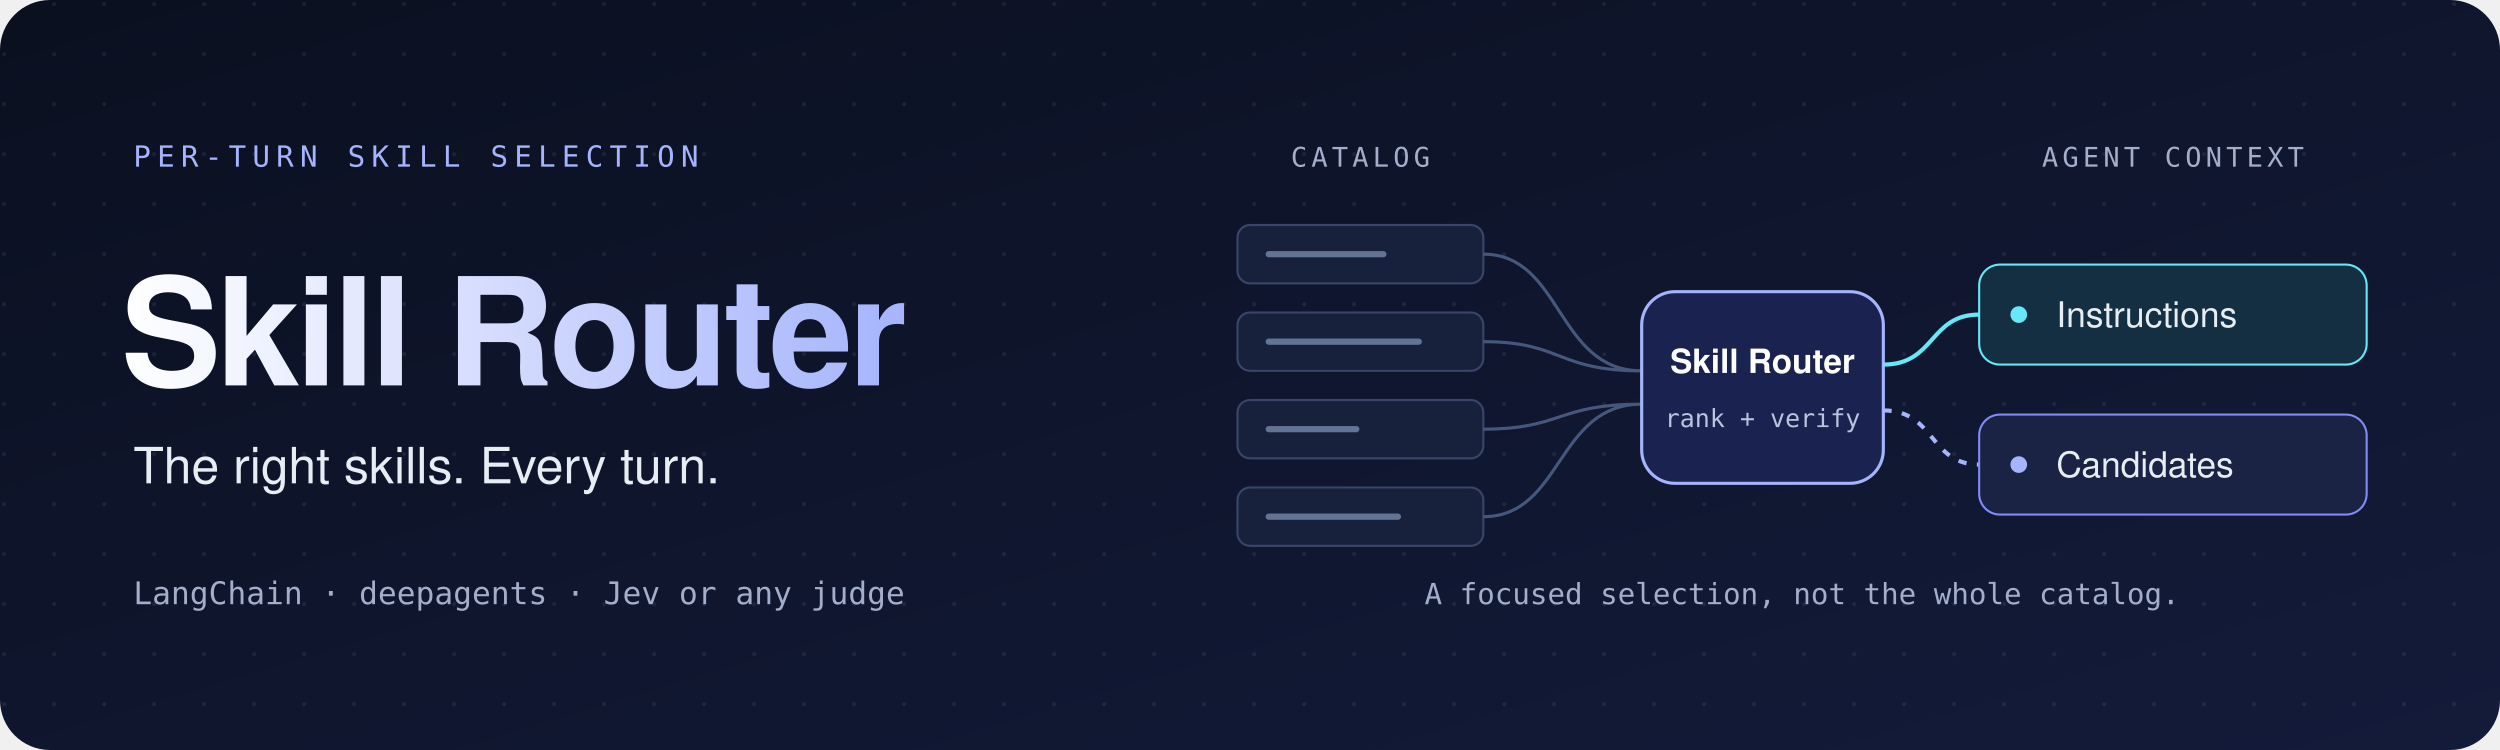
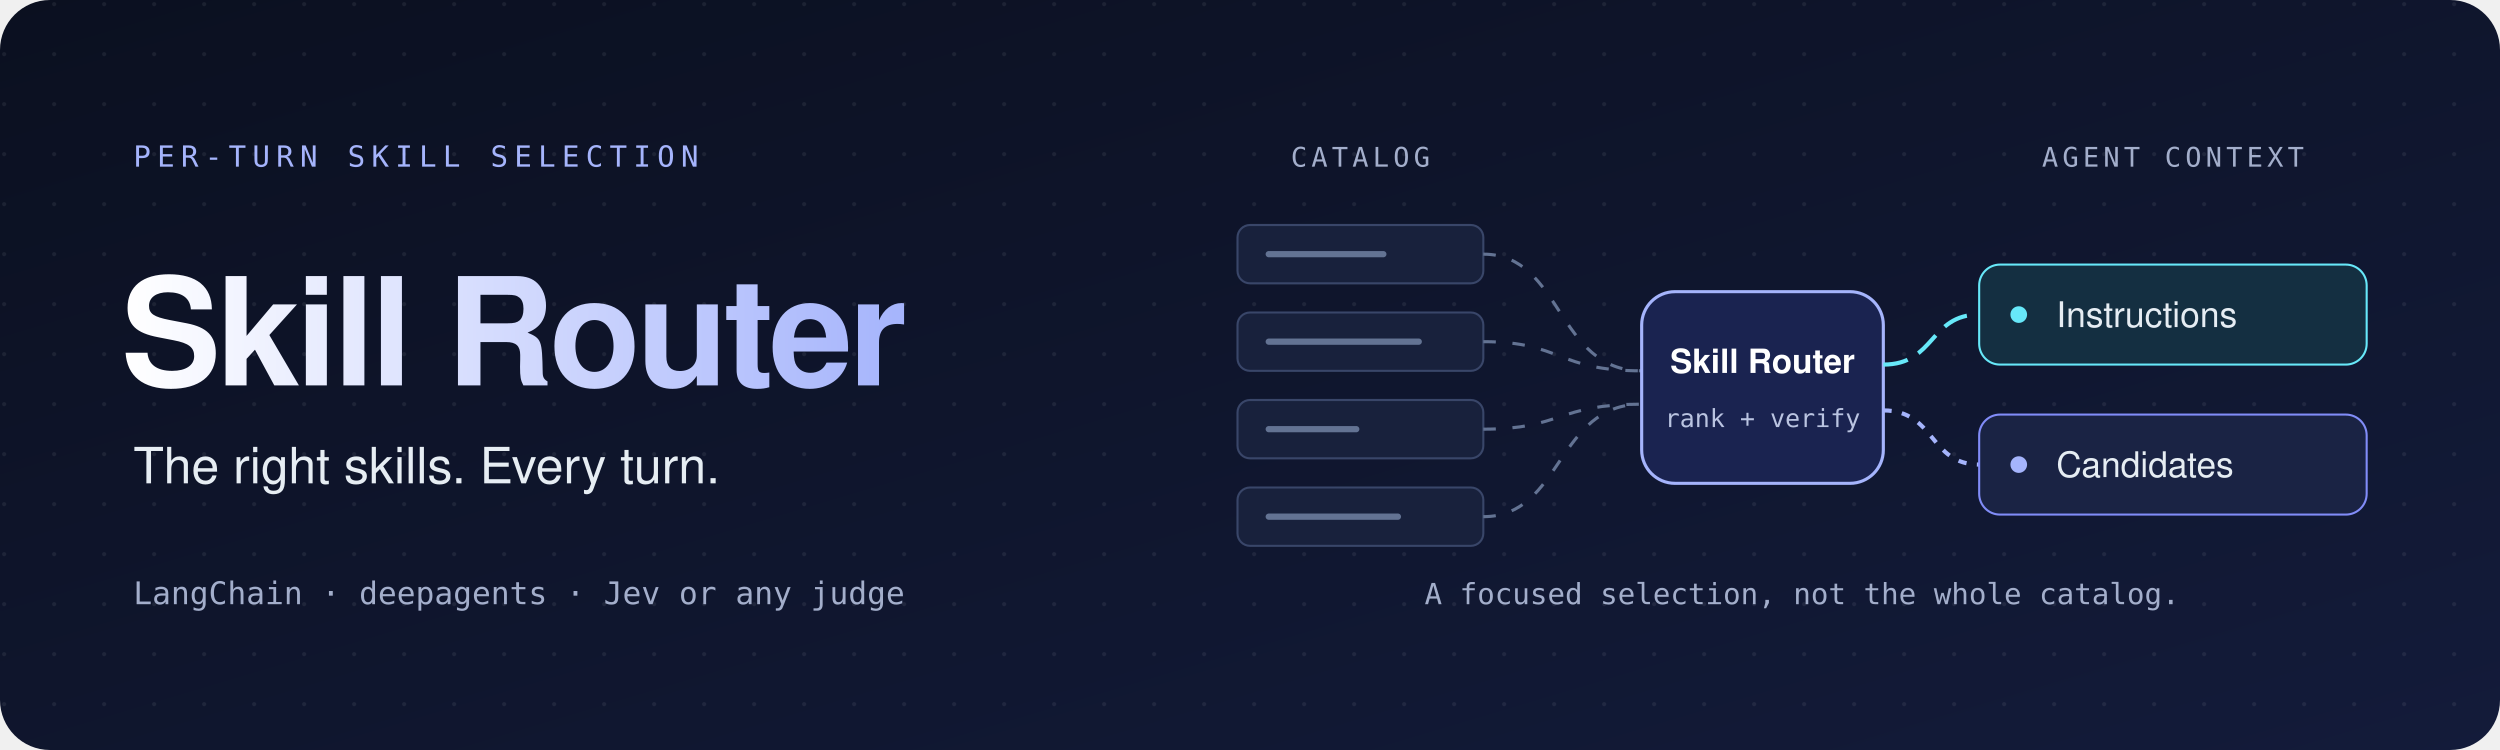
<svg xmlns="http://www.w3.org/2000/svg" width="1200" height="360" viewBox="0 0 1200 360" role="img" aria-labelledby="title desc">
  <defs>
    <linearGradient id="bg" x2="1" y2="1">
      <stop stop-color="#0b1020" />
      <stop offset="1" stop-color="#131b3a" />
    </linearGradient>
    <linearGradient id="word">
      <stop stop-color="#ffffff" />
      <stop offset="1" stop-color="#a5b4fc" />
    </linearGradient>
    <pattern id="dots" width="24" height="24" patternUnits="userSpaceOnUse">
      <circle cx="2" cy="2" r="1" fill="#ffffff" opacity="0.07" />
    </pattern>
  </defs>
  <style>
    text { font-family: -apple-system, BlinkMacSystemFont, 'Segoe UI', Helvetica, Arial, sans-serif; }
    .mono { font-family: ui-monospace, SFMono-Regular, Menlo, Consolas, monospace; }
    .caption { font-size: 13px; letter-spacing: 2px; fill: #a3aecb; }
+     .flow { stroke-dasharray: 6 8; animation: flow 1.6s linear infinite; }
+     .load { stroke-dasharray: 12 6; animation: load 1.2s linear infinite; }
+     .offer { stroke-dasharray: 4 5; animation: offer 1.8s linear infinite; }
+     @keyframes flow { to { stroke-dashoffset: -28; } }
+     @keyframes load { to { stroke-dashoffset: -36; } }
+     @keyframes offer { to { stroke-dashoffset: -18; } }
+     @media (prefers-reduced-motion: reduce) { .flow, .load, .offer { animation: none; } }
  </style>
  <rect width="1200" height="360" rx="24" fill="url(#bg)" />
  <rect width="1200" height="360" rx="24" fill="url(#dots)" />
  <text x="64" y="80" class="mono" font-size="14" letter-spacing="3" fill="#a5b4fc">PER-TURN SKILL SELECTION</text>
  <text x="58" y="185" font-size="72" font-weight="800" letter-spacing="-2" fill="url(#word)">Skill Router</text>
  <text x="64" y="232" font-size="24" fill="#e6edf3">The right skills. Every turn.</text>
  <text x="64" y="290" class="mono" font-size="15" fill="#a3aecb">LangChain · deepagents · Jev or any judge</text>
  <text x="653" y="80" text-anchor="middle" class="mono caption">CATALOG</text>
  <text x="1043" y="80" text-anchor="middle" class="mono caption">AGENT CONTEXT</text>
  <g fill="#18213c" stroke="#394669">
    <rect x="594" y="108" width="118" height="28" rx="6" />
    <rect x="594" y="150" width="118" height="28" rx="6" />
    <rect x="594" y="192" width="118" height="28" rx="6" />
    <rect x="594" y="234" width="118" height="28" rx="6" />
  </g>
  <g stroke="#637393" stroke-width="3" stroke-linecap="round">
    <path d="M609 122h55 M609 164h72 M609 206h42 M609 248h62" />
  </g>
-   <g fill="none" stroke="#46577e" stroke-width="1.5">
-     <path d="M712 122C750 122 747 178 788 178 M712 164C750 164 747 178 788 178" />
-     <path d="M712 206C750 206 747 194 788 194 M712 248C750 248 747 194 788 194" />
+   <g fill="none" stroke="#637393" stroke-width="1.5">
+     <path class="flow" d="M712 122C750 122 747 178 788 178 M712 164C750 164 747 178 788 178" />
+     <path class="flow" d="M712 206C750 206 747 194 788 194 M712 248C750 248 747 194 788 194" />
  </g>
  <rect x="788" y="140" width="116" height="92" rx="16" fill="#1a2350" stroke="#a5b4fc" stroke-width="1.5" />
  <text x="846" y="179" text-anchor="middle" font-size="16" font-weight="700" fill="#ffffff">Skill Router</text>
  <text x="846" y="205" text-anchor="middle" class="mono" font-size="12" fill="#bac4e1">rank + verify</text>
-   <path d="M904 175C929 175 926 151 950 151" fill="none" stroke="#67e8f9" stroke-width="2" />
-   <path d="M904 197C929 197 926 223 950 223" fill="none" stroke="#a5b4fc" stroke-width="2" stroke-dasharray="4 5" />
+   <path class="load" d="M904 175C929 175 926 151 950 151" fill="none" stroke="#67e8f9" stroke-width="2" />
+   <path class="offer" d="M904 197C929 197 926 223 950 223" fill="none" stroke="#a5b4fc" stroke-width="2" />
  <rect x="950" y="127" width="186" height="48" rx="10" fill="#142f41" stroke="#67e8f9" />
  <circle cx="969" cy="151" r="4" fill="#67e8f9" />
  <text x="987" y="157" font-size="17" fill="#e6edf3">Instructions</text>
  <rect x="950" y="199" width="186" height="48" rx="10" fill="#1a2344" stroke="#818cf8" />
  <circle cx="969" cy="223" r="4" fill="#a5b4fc" />
  <text x="987" y="229" font-size="17" fill="#e6edf3">Candidates</text>
  <text x="865" y="290" text-anchor="middle" class="mono" font-size="14" fill="#a3aecb">A focused selection, not the whole catalog.</text>
</svg>
